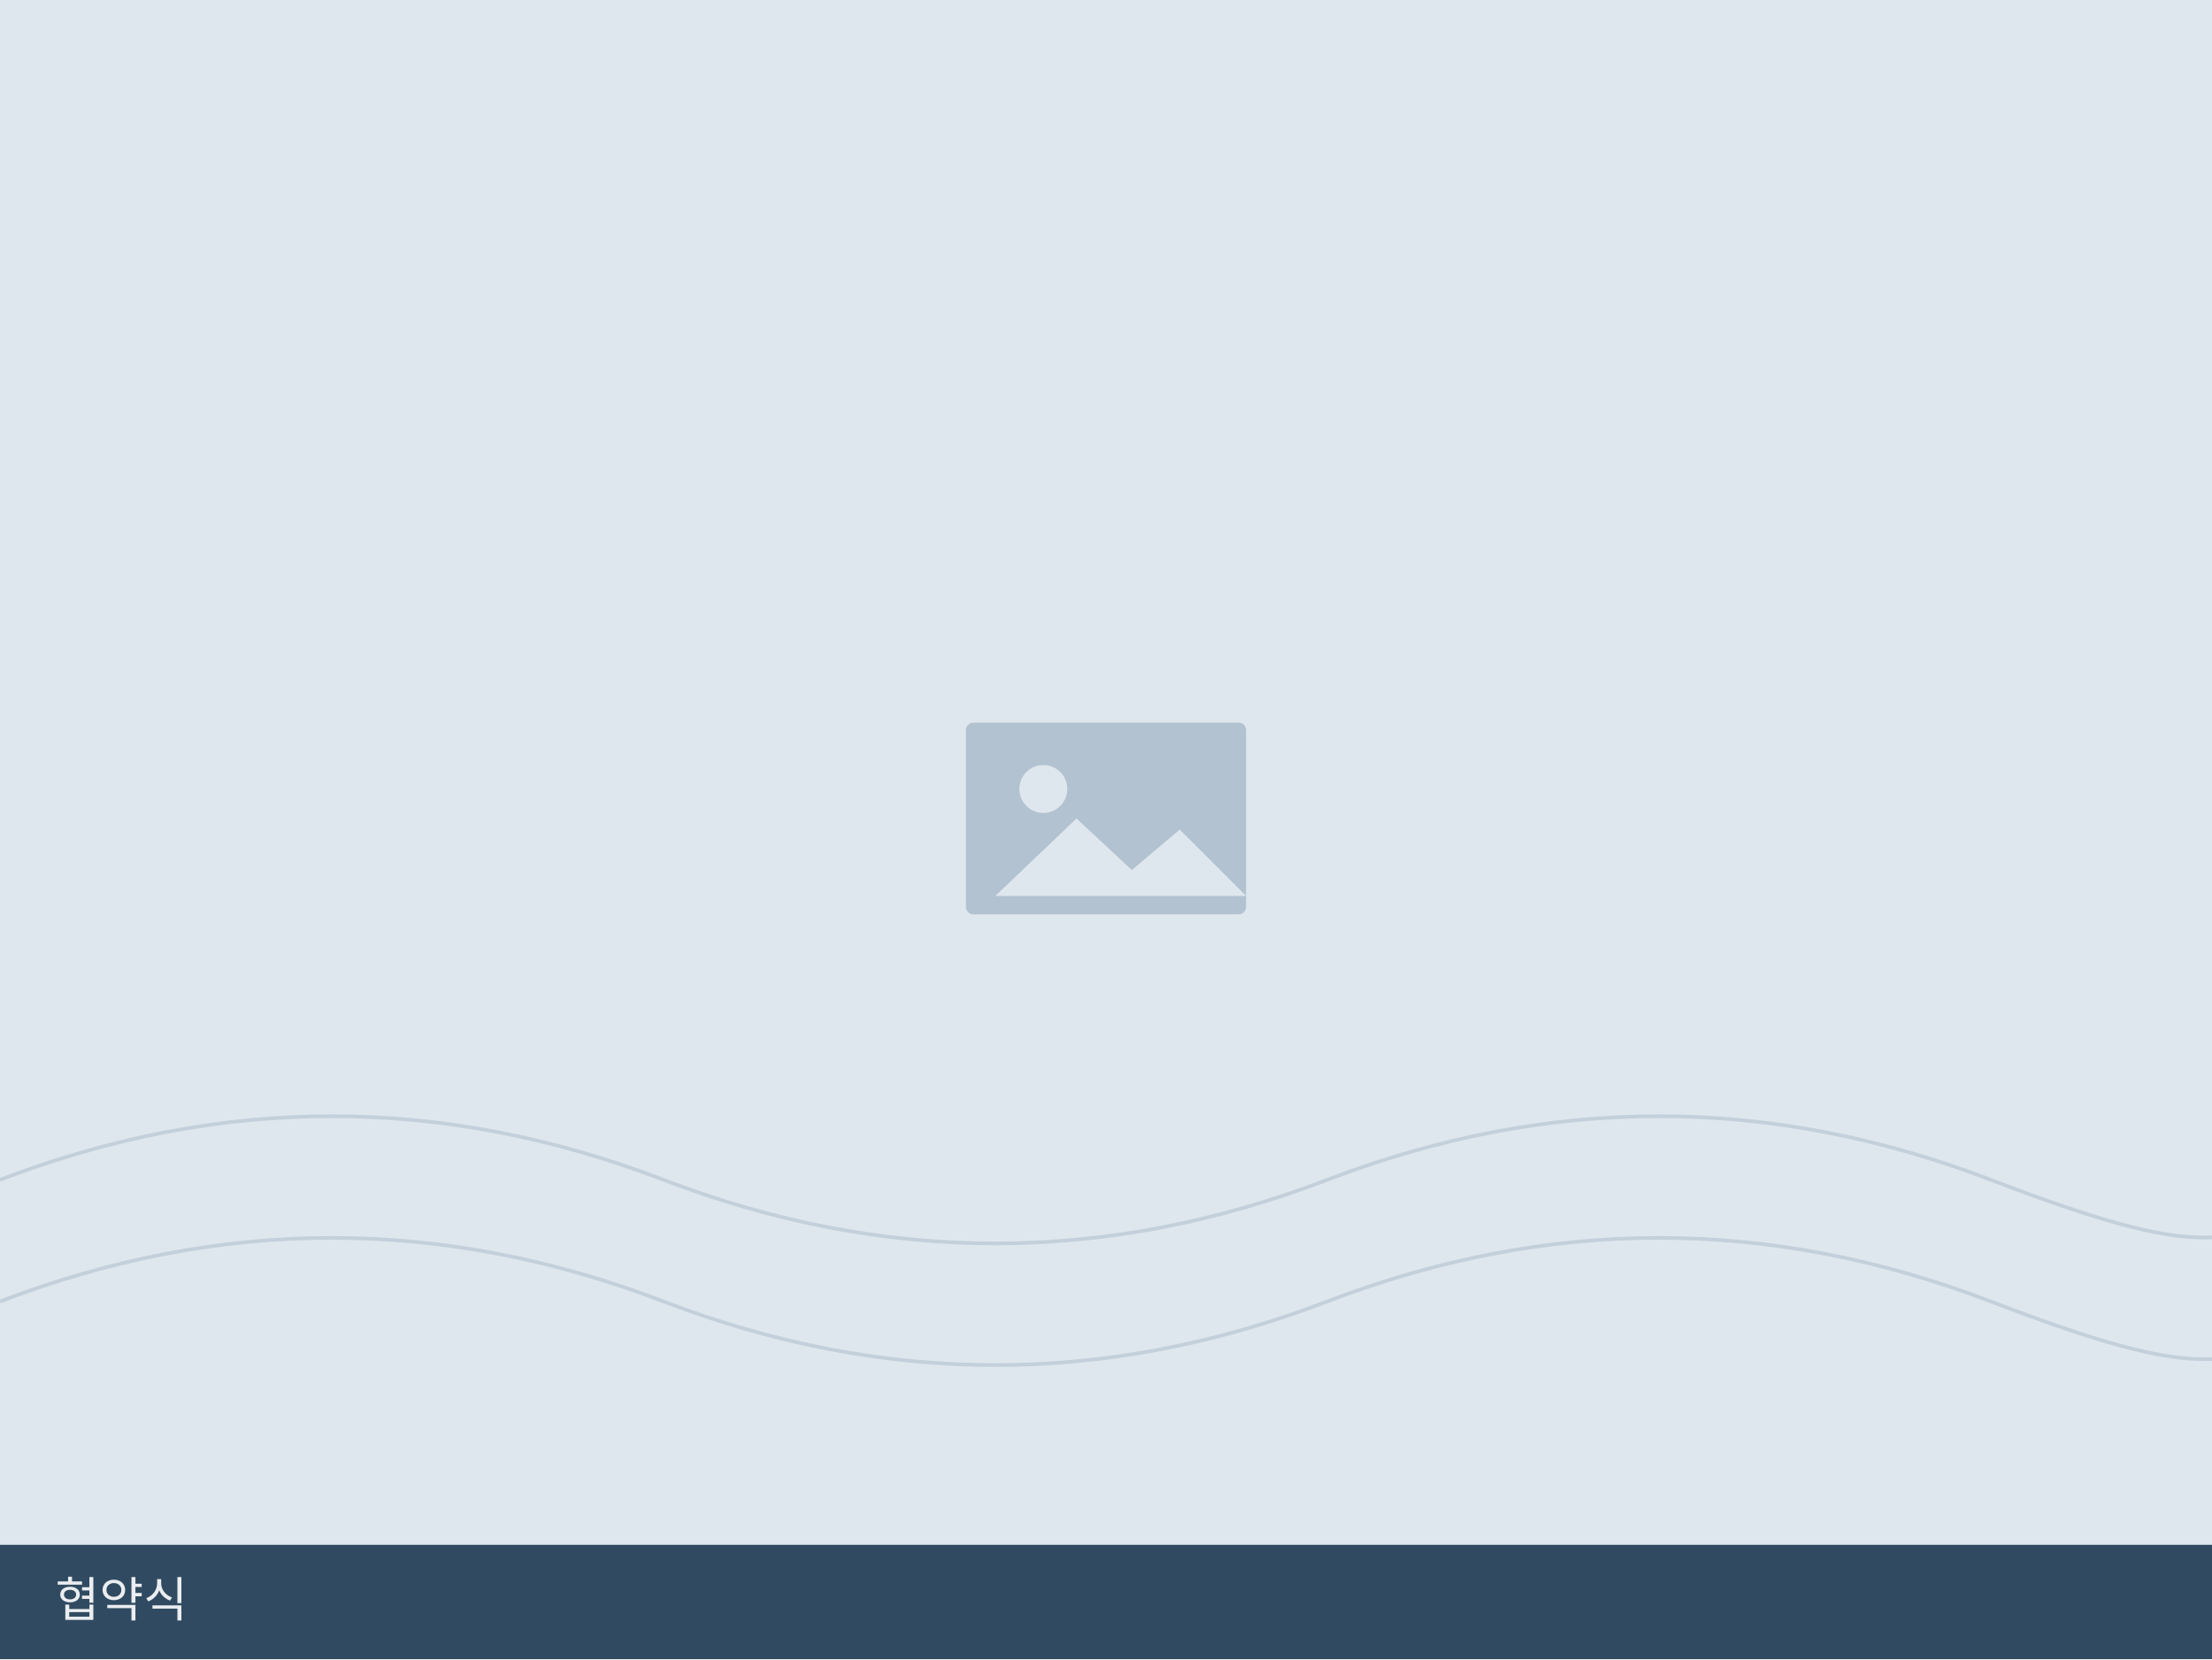
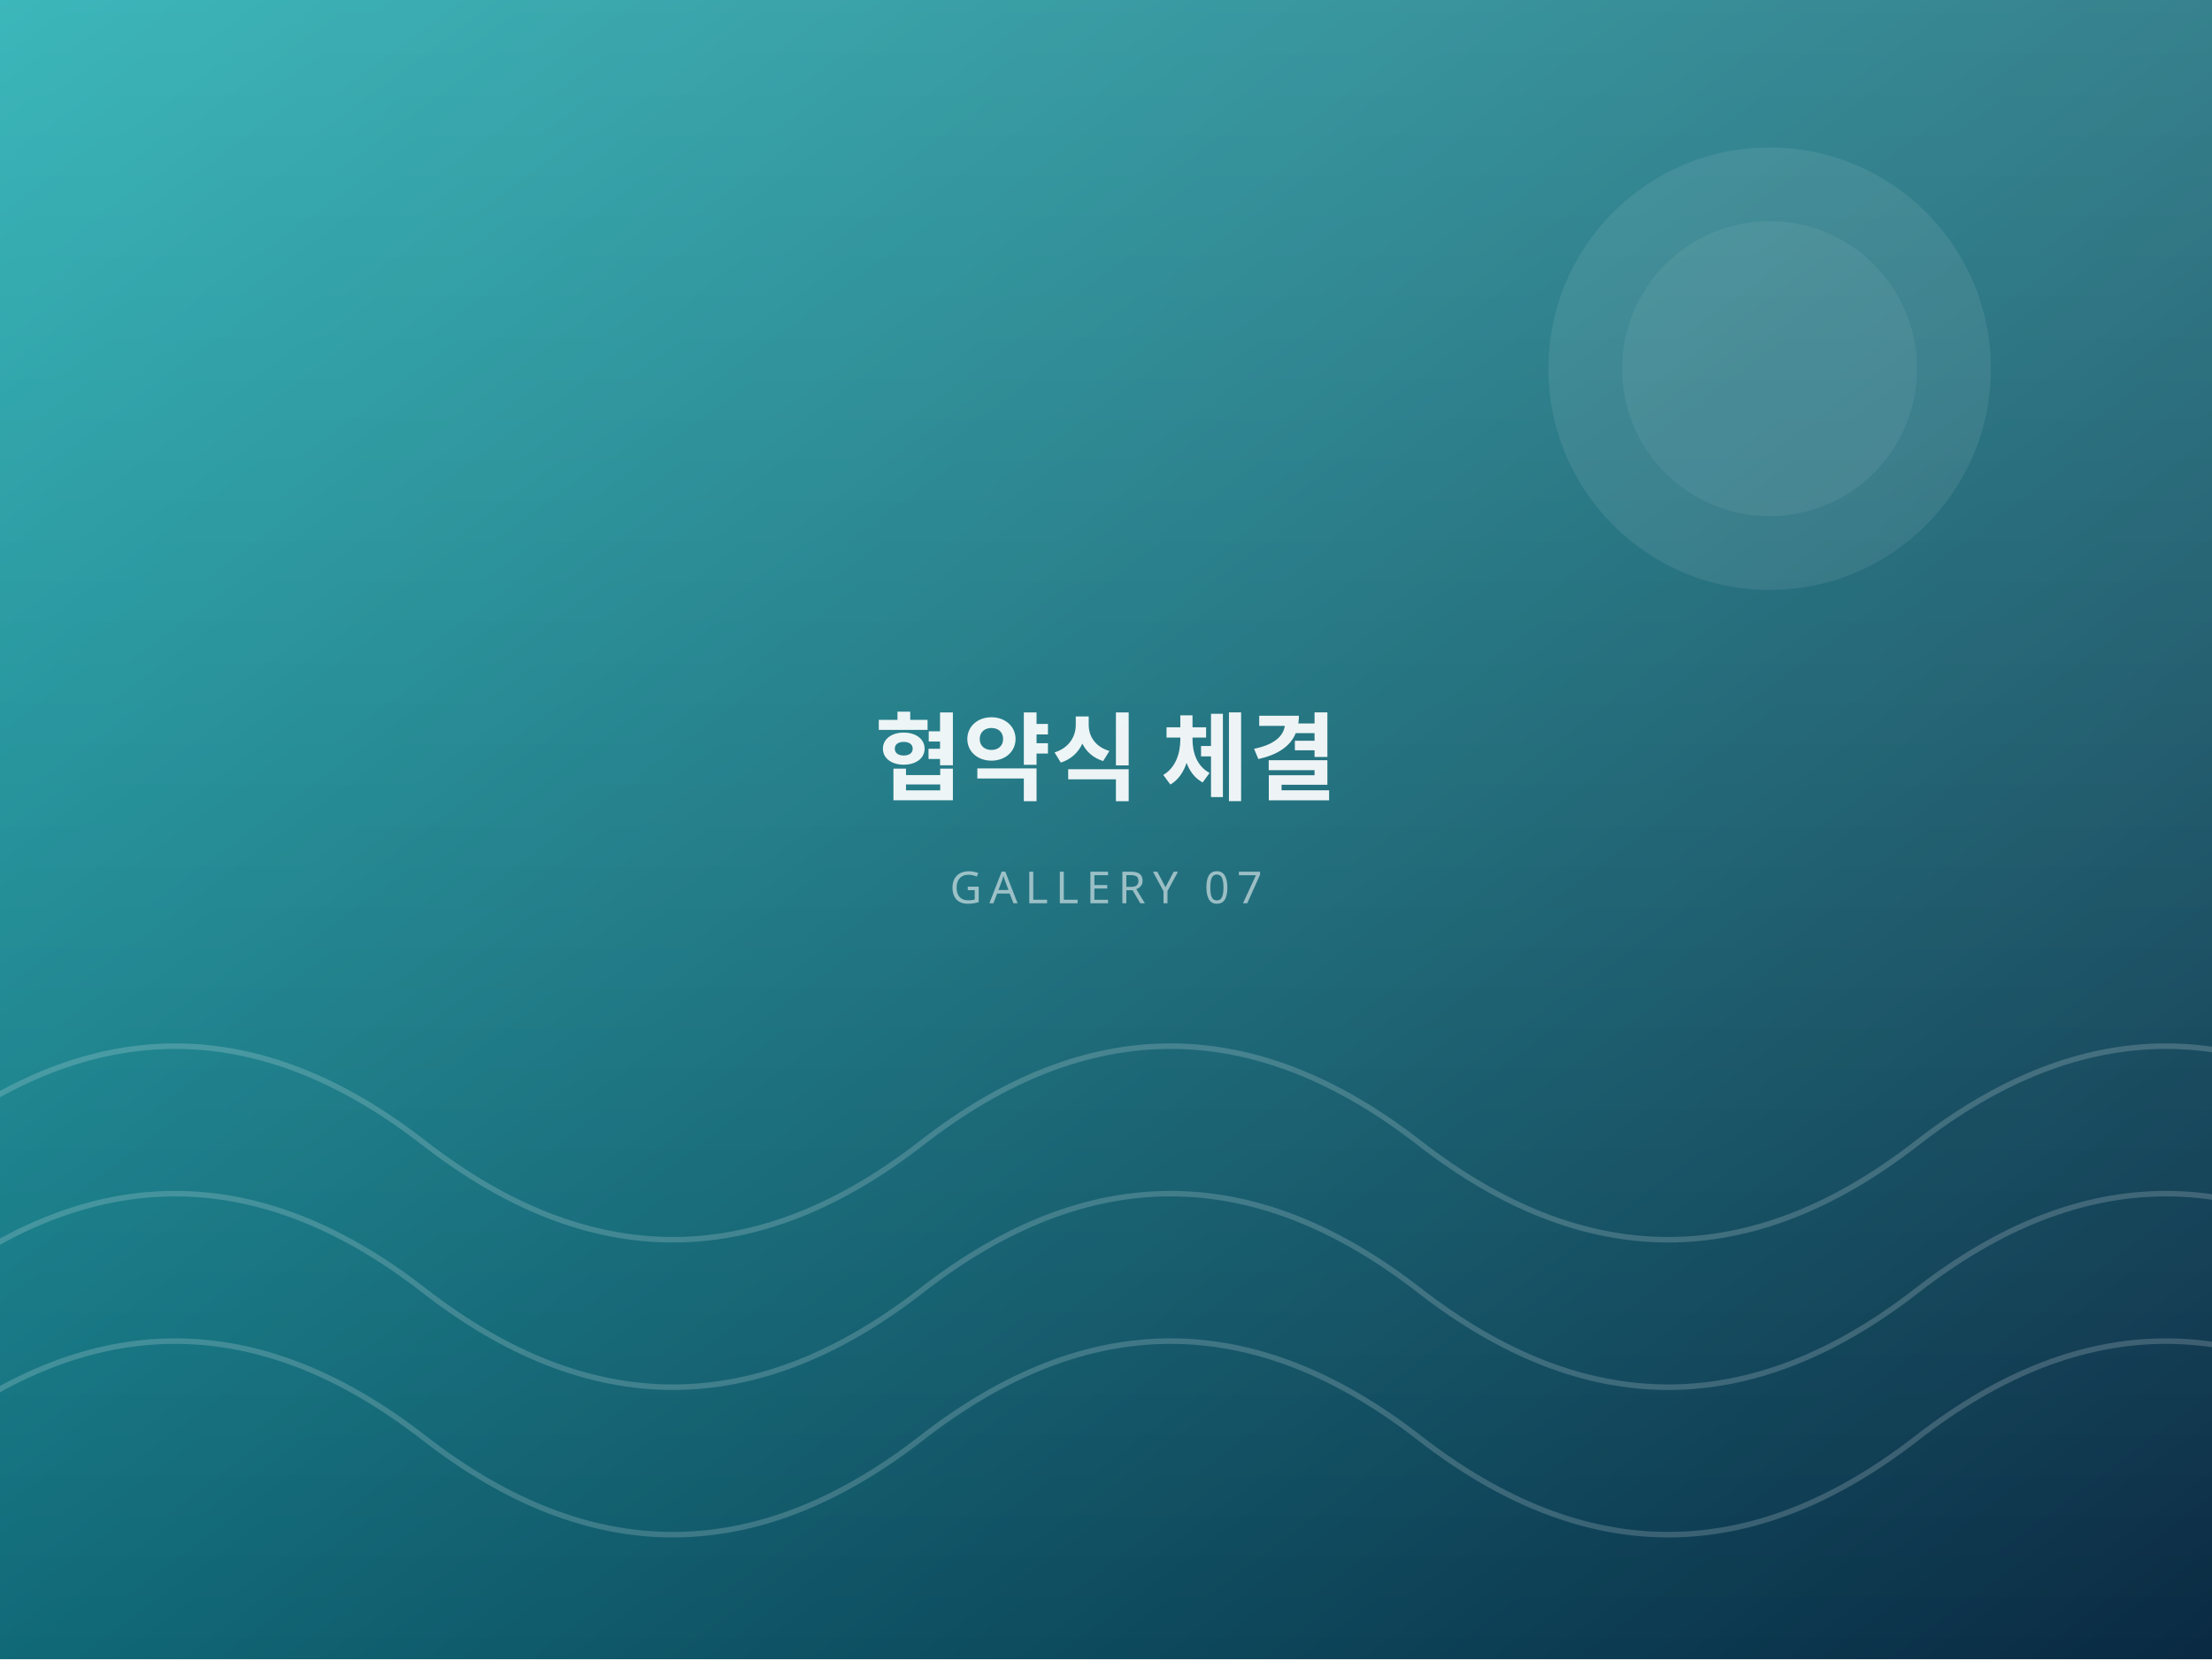
- <svg xmlns="http://www.w3.org/2000/svg" viewBox="0 0 1200 900" width="1200" height="900" role="img" aria-label="협약식">
-   <rect width="1200" height="900" fill="#dfe7ee" />
-   <g fill="none" stroke="#c3d0dc" stroke-width="2">
-     <path d="M0 640c120-46 240-46 360 0s240 46 360 0 240-46 360 0 120 30 180 22" />
-     <path d="M0 706c120-46 240-46 360 0s240 46 360 0 240-46 360 0 120 30 180 22" />
+ <svg xmlns="http://www.w3.org/2000/svg" viewBox="0 0 1200 900" width="1200" height="900" role="img" aria-label="협약식 체결">
+   <defs>
+     <linearGradient id="g" x1="0" y1="0" x2="1" y2="1">
+       <stop offset="0" stop-color="#17a9ad" />
+       <stop offset="1" stop-color="#0a2942" />
+     </linearGradient>
+     <linearGradient id="s" x1="0" y1="0" x2="0" y2="1">
+       <stop offset="0" stop-color="#ffffff" stop-opacity=".16" />
+       <stop offset="1" stop-color="#ffffff" stop-opacity="0" />
+     </linearGradient>
+   </defs>
+   <rect width="1200" height="900" fill="url(#g)" />
+   <rect width="1200" height="900" fill="url(#s)" />
+   <g fill="none" stroke="#ffffff" stroke-opacity=".18" stroke-width="3">
+     <path d="M-40 620c90-70 180-70 270 0s180 70 270 0 180-70 270 0 180 70 270 0 180-70 270 0" />
+     <path d="M-40 700c90-70 180-70 270 0s180 70 270 0 180-70 270 0 180 70 270 0 180-70 270 0" />
+     <path d="M-40 780c90-70 180-70 270 0s180 70 270 0 180-70 270 0 180 70 270 0 180-70 270 0" />
  </g>
-   <g fill="#b3c2d0">
-     <rect x="524" y="392" width="152" height="104" rx="4" />
-     <circle cx="566" cy="428" r="13" fill="#dfe7ee" />
-     <path d="M540 486l44-42 30 28 26-22 36 36z" fill="#dfe7ee" />
-   </g>
-   <rect x="0" y="838" width="1200" height="62" fill="#0a2942" fill-opacity=".82" />
-   <text x="30" y="877" fill="#ffffff" fill-opacity=".9" font-family="'Apple SD Gothic Neo','Malgun Gothic',sans-serif" font-size="26">협약식</text>
+   <circle cx="960" cy="200" r="120" fill="#ffffff" fill-opacity=".08" />
+   <circle cx="960" cy="200" r="80" fill="#ffffff" fill-opacity=".06" />
+   <text x="600" y="430" text-anchor="middle" fill="#ffffff" fill-opacity=".92" font-family="'Apple SD Gothic Neo','Malgun Gothic',sans-serif" font-size="52" font-weight="700">협약식 체결</text>
+   <text x="600" y="490" text-anchor="middle" fill="#ffffff" fill-opacity=".55" font-family="'Apple SD Gothic Neo','Malgun Gothic',sans-serif" font-size="24" letter-spacing="4">GALLERY 07</text>
</svg>
